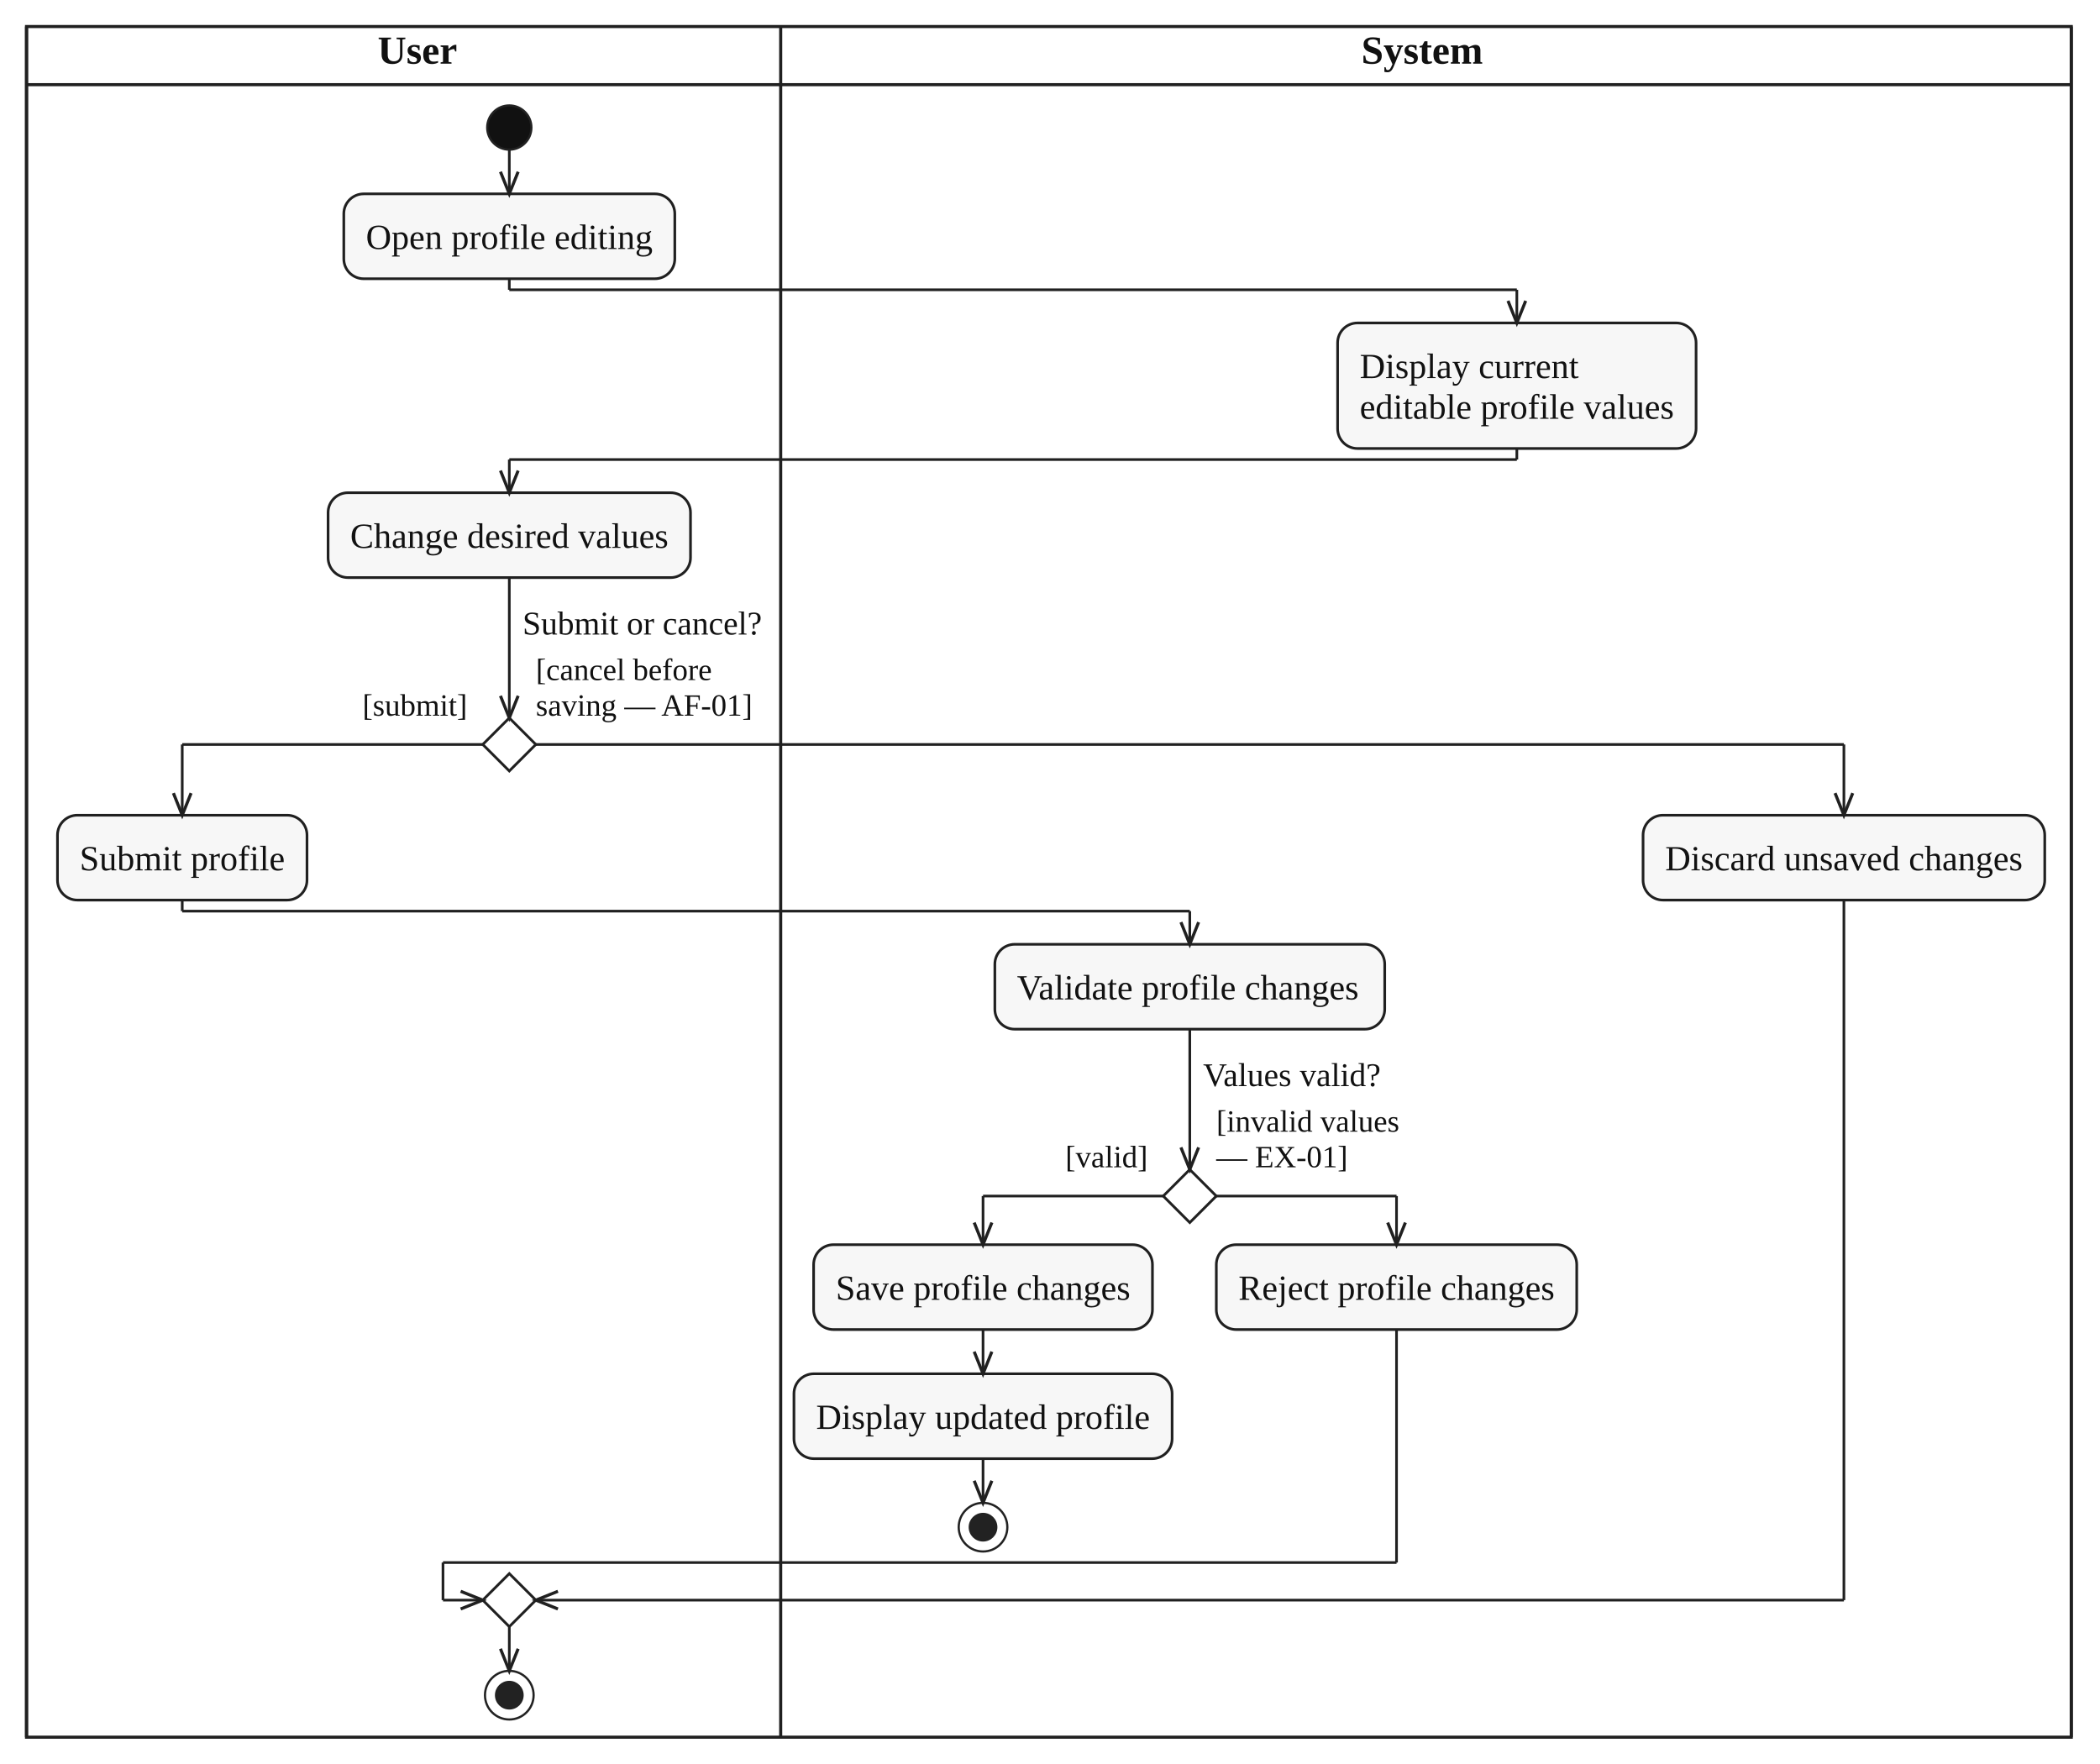
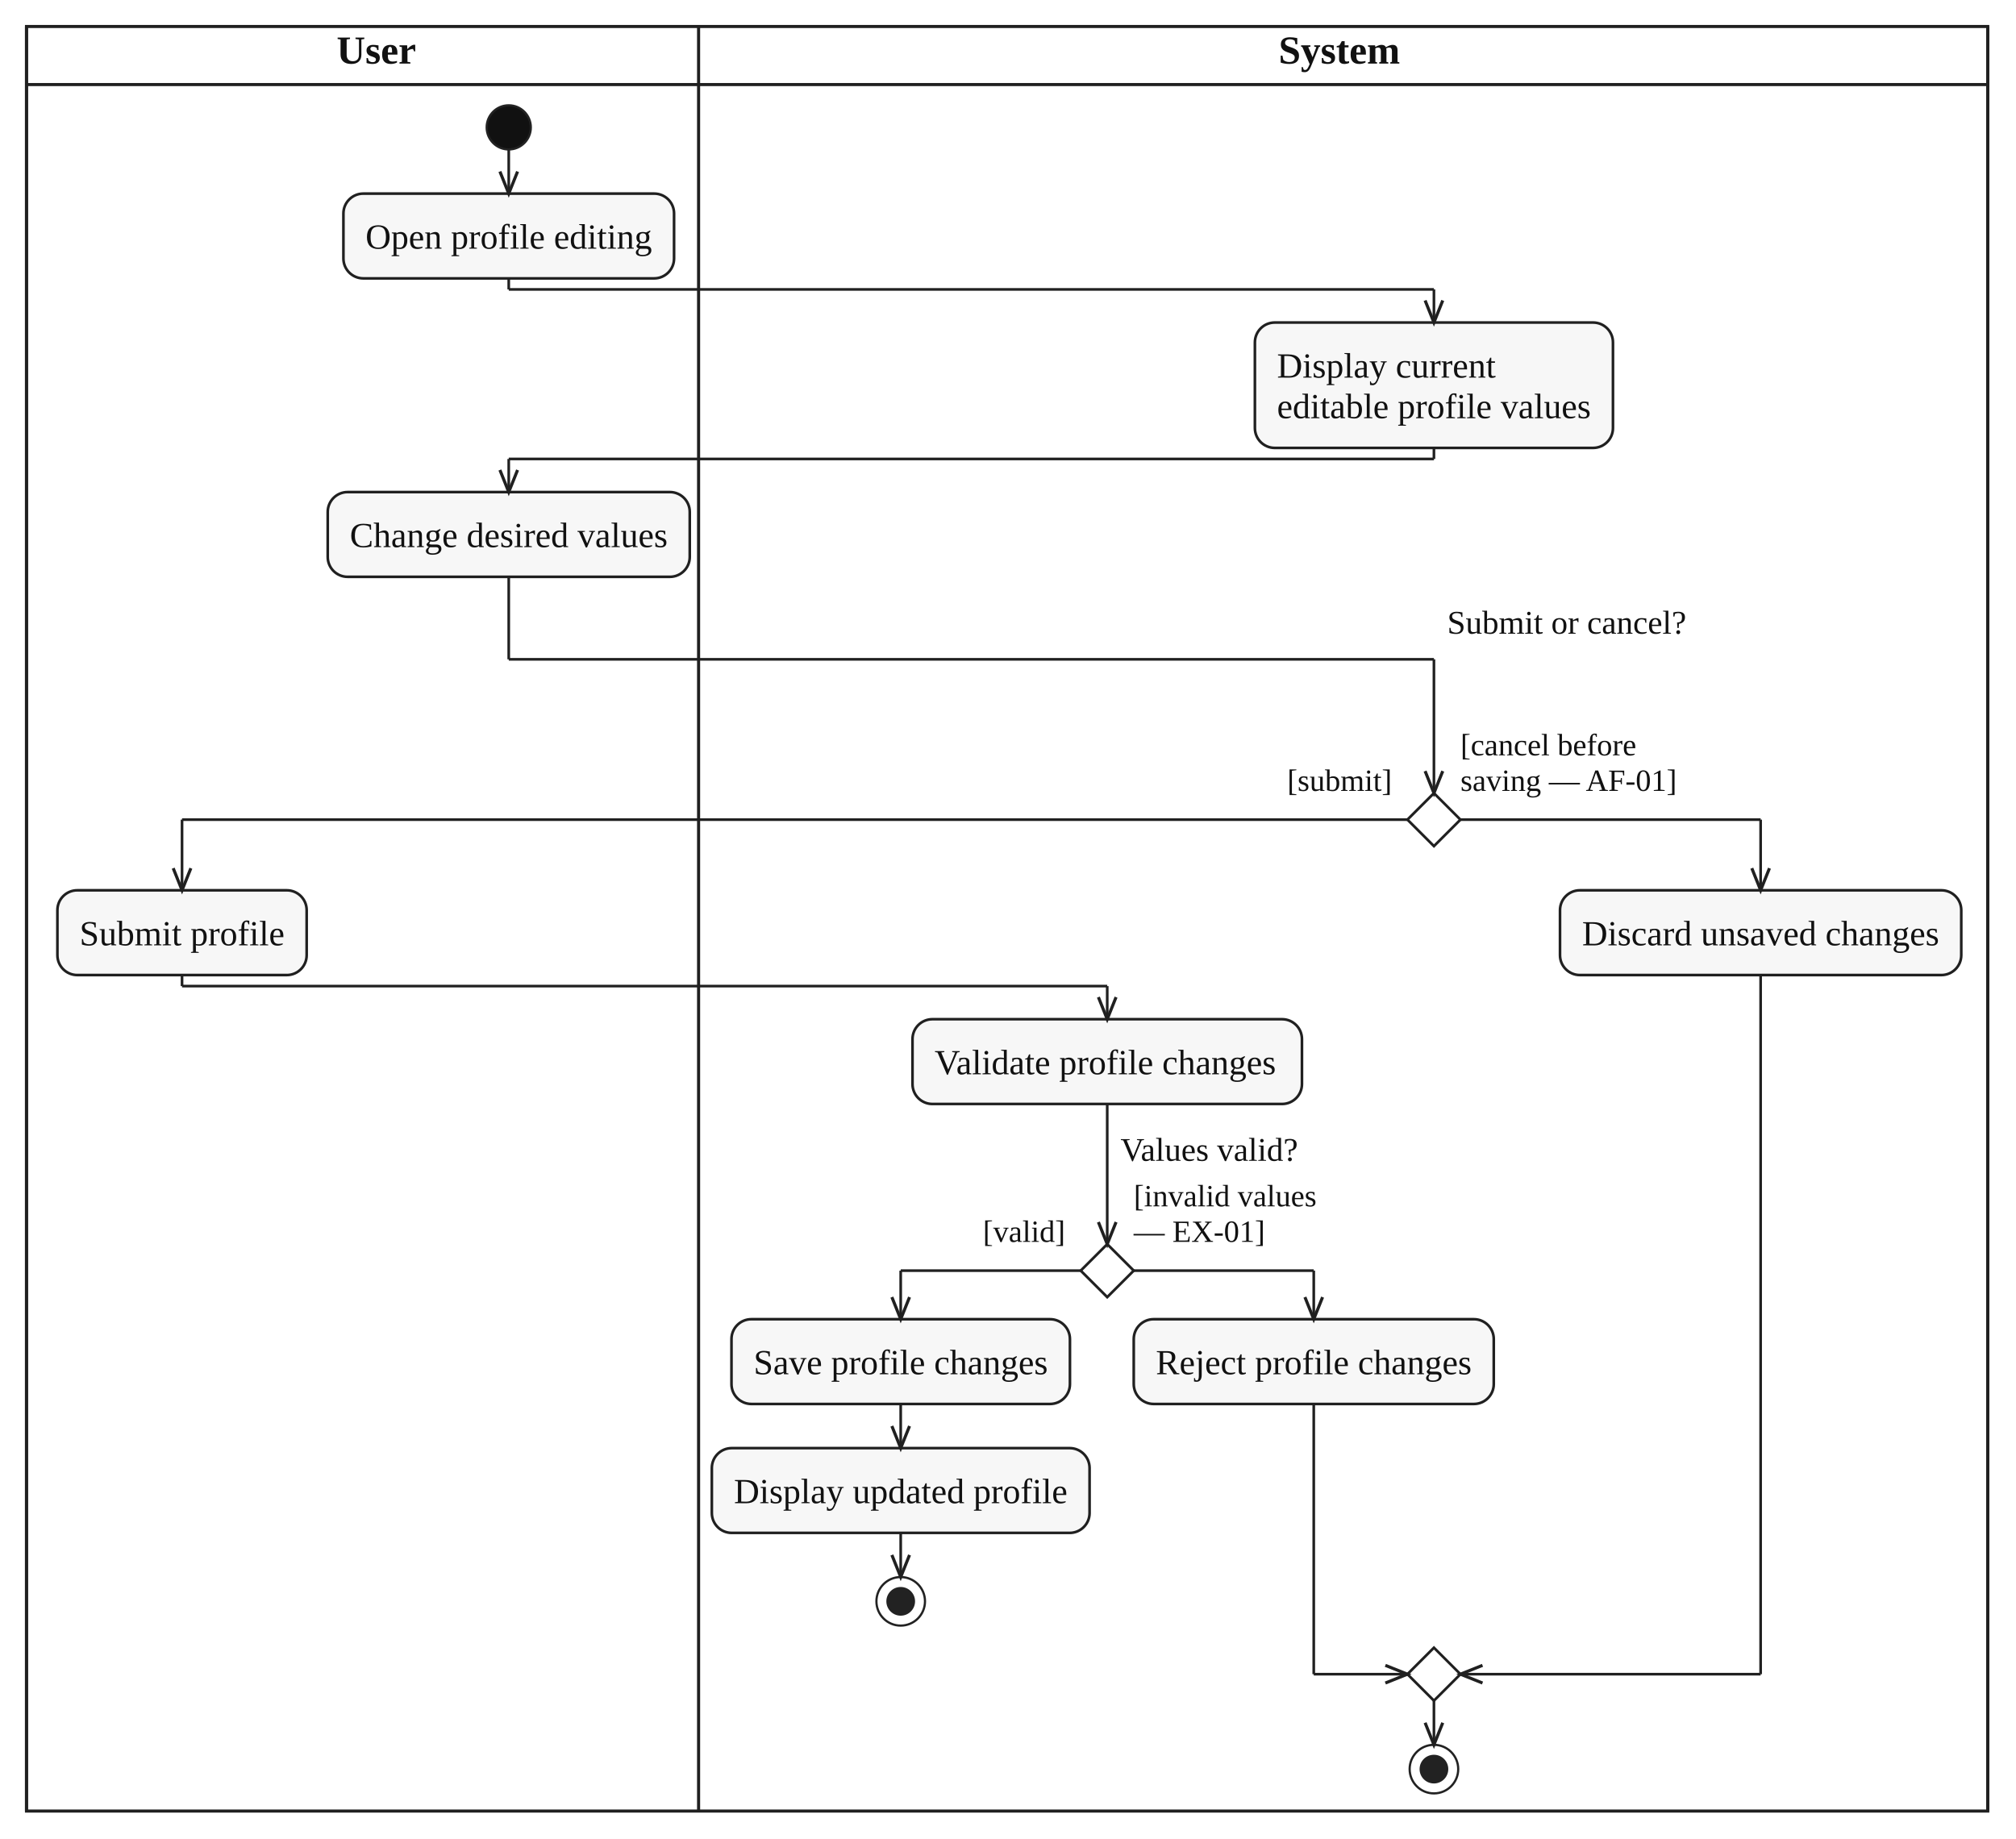
- <svg xmlns="http://www.w3.org/2000/svg" contentStyleType="text/css" height="798px" preserveAspectRatio="none" style="width:950px;height:798px;background:#FFFFFF;" version="1.1" viewBox="-5 0.394 950 798" width="950px" zoomAndPan="magnify" data-pres-formatted="1">
-   <rect id="pres-background" x="-5" y="0.394" width="950" height="798" fill="#FFFFFF" stroke="none" />
+ <svg xmlns="http://www.w3.org/2000/svg" contentStyleType="text/css" height="833px" preserveAspectRatio="none" style="width:913px;height:833px;background:#FFFFFF;" version="1.1" viewBox="-5 0.394 913 833" width="913px" zoomAndPan="magnify" data-pres-formatted="1">
+   <rect id="pres-background" x="-5" y="0.394" width="913" height="833" fill="#FFFFFF" stroke="none" />
  <defs />
  <g>
-     <rect fill="#FFFFFF" height="30.698" style="stroke:#FFFFFF;stroke-width:1.0;" width="910.256" x="15" y="12.394" />
+     <rect fill="#FFFFFF" height="30.698" style="stroke:#FFFFFF;stroke-width:1.0;" width="873.46" x="15" y="12.394" />
    <ellipse cx="225.398" cy="58.092" fill="#111111" rx="10" ry="10" style="stroke:#222222;stroke-width:1.0;" />
    <rect fill="#F7F7F7" height="38.398" rx="9" ry="9" style="stroke:#202020;stroke-width:1.2;" width="149.742" x="150.526" y="88.092" />
    <text fill="#111111" font-family="Times New Roman" font-size="16" lengthAdjust="spacing" textLength="129.742" x="160.526" y="113.029">Open profile editing</text>
    <rect fill="#F7F7F7" height="38.398" rx="9" ry="9" style="stroke:#202020;stroke-width:1.2;" width="163.953" x="143.421" y="223.287" />
    <text fill="#111111" font-family="Times New Roman" font-size="16" lengthAdjust="spacing" textLength="143.953" x="153.421" y="248.225">Change desired values</text>
-     <polygon fill="#FFFFFF" points="225.398,325.176,237.398,337.176,225.398,349.176,213.398,337.176,225.398,325.176" style="stroke:#202020;stroke-width:1.2;" />
-     <text fill="#111111" font-family="Times New Roman" font-size="15" lengthAdjust="spacing" textLength="108.296" x="231.398" y="287.434">Submit or cancel?</text>
-     <text fill="#111111" font-family="Times New Roman" font-size="15" lengthAdjust="spacing" textLength="3.75" x="231.398" y="304.683"> </text>
-     <text fill="#111111" font-family="Times New Roman" font-size="15" lengthAdjust="spacing" textLength="3.75" x="231.398" y="321.931"> </text>
-     <text fill="#111111" font-family="Times New Roman" font-size="14" lengthAdjust="spacing" textLength="54.441" x="158.956" y="324.147">[submit]  </text>
-     <text fill="#111111" font-family="Times New Roman" font-size="6" lengthAdjust="spacing" textLength="1.5" x="158.956" y="332.777"> </text>
-     <text fill="#111111" font-family="Times New Roman" font-size="14" lengthAdjust="spacing" textLength="86.659" x="237.398" y="308.049">  [cancel before</text>
-     <text fill="#111111" font-family="Times New Roman" font-size="14" lengthAdjust="spacing" textLength="105.772" x="237.398" y="324.147">  saving — AF-01]</text>
-     <text fill="#111111" font-family="Times New Roman" font-size="6" lengthAdjust="spacing" textLength="1.5" x="237.398" y="332.777"> </text>
-     <rect fill="#F7F7F7" height="38.398" rx="9" ry="9" style="stroke:#202020;stroke-width:1.2;" width="112.883" x="21" y="369.176" />
-     <text fill="#111111" font-family="Times New Roman" font-size="16" lengthAdjust="spacing" textLength="92.883" x="31" y="394.113">Submit profile</text>
-     <polygon fill="#FFFFFF" points="225.398,712.26,237.398,724.26,225.398,736.26,213.398,724.26,225.398,712.26" style="stroke:#202020;stroke-width:1.2;" />
-     <ellipse cx="225.398" cy="767.26" fill="none" rx="11" ry="11" style="stroke:#222222;stroke-width:1.0;" />
-     <ellipse cx="225.398" cy="767.26" fill="#222222" rx="6" ry="6" style="stroke:#222222;stroke-width:1.0;" />
-     <line style="stroke:#202020;stroke-width:1.4;" x1="7" x2="7" y1="12.394" y2="786.26" />
-     <rect fill="#F7F7F7" height="56.797" rx="9" ry="9" style="stroke:#202020;stroke-width:1.2;" width="162.164" x="600.108" y="146.49" />
-     <text fill="#111111" font-family="Times New Roman" font-size="16" lengthAdjust="spacing" textLength="99.078" x="610.108" y="171.428">Display current</text>
-     <text fill="#111111" font-family="Times New Roman" font-size="16" lengthAdjust="spacing" textLength="142.164" x="610.108" y="189.826">editable profile values</text>
-     <rect fill="#F7F7F7" height="38.398" rx="9" ry="9" style="stroke:#202020;stroke-width:1.2;" width="176.375" x="445.047" y="427.574" />
-     <text fill="#111111" font-family="Times New Roman" font-size="16" lengthAdjust="spacing" textLength="156.375" x="455.047" y="452.512">Validate profile changes</text>
-     <polygon fill="#FFFFFF" points="533.234,529.463,545.234,541.463,533.234,553.463,521.234,541.463,533.234,529.463" style="stroke:#202020;stroke-width:1.2;" />
-     <text fill="#111111" font-family="Times New Roman" font-size="15" lengthAdjust="spacing" textLength="82.053" x="539.234" y="491.721">Values valid?</text>
-     <text fill="#111111" font-family="Times New Roman" font-size="15" lengthAdjust="spacing" textLength="3.75" x="539.234" y="508.97"> </text>
-     <text fill="#111111" font-family="Times New Roman" font-size="15" lengthAdjust="spacing" textLength="3.75" x="539.234" y="526.218"> </text>
-     <text fill="#111111" font-family="Times New Roman" font-size="14" lengthAdjust="spacing" textLength="44.317" x="476.917" y="528.435">[valid]  </text>
-     <text fill="#111111" font-family="Times New Roman" font-size="6" lengthAdjust="spacing" textLength="1.5" x="476.917" y="537.064"> </text>
-     <text fill="#111111" font-family="Times New Roman" font-size="14" lengthAdjust="spacing" textLength="89.811" x="545.234" y="512.336">  [invalid values</text>
-     <text fill="#111111" font-family="Times New Roman" font-size="14" lengthAdjust="spacing" textLength="66.486" x="545.234" y="528.435">  — EX-01]</text>
-     <text fill="#111111" font-family="Times New Roman" font-size="6" lengthAdjust="spacing" textLength="1.5" x="545.234" y="537.064"> </text>
-     <rect fill="#F7F7F7" height="38.398" rx="9" ry="9" style="stroke:#202020;stroke-width:1.2;" width="153.281" x="363.065" y="563.463" />
-     <text fill="#111111" font-family="Times New Roman" font-size="16" lengthAdjust="spacing" textLength="133.281" x="373.065" y="588.4">Save profile changes</text>
-     <rect fill="#F7F7F7" height="38.398" rx="9" ry="9" style="stroke:#202020;stroke-width:1.2;" width="171.07" x="354.17" y="621.861" />
-     <text fill="#111111" font-family="Times New Roman" font-size="16" lengthAdjust="spacing" textLength="151.07" x="364.17" y="646.799">Display updated profile</text>
-     <ellipse cx="439.705" cy="691.26" fill="none" rx="11" ry="11" style="stroke:#222222;stroke-width:1.0;" />
-     <ellipse cx="439.705" cy="691.26" fill="#222222" rx="6" ry="6" style="stroke:#222222;stroke-width:1.0;" />
-     <rect fill="#F7F7F7" height="38.398" rx="9" ry="9" style="stroke:#202020;stroke-width:1.2;" width="163.047" x="545.24" y="563.463" />
-     <text fill="#111111" font-family="Times New Roman" font-size="16" lengthAdjust="spacing" textLength="143.047" x="555.24" y="588.4">Reject profile changes</text>
-     <rect fill="#F7F7F7" height="38.398" rx="9" ry="9" style="stroke:#202020;stroke-width:1.2;" width="181.719" x="738.287" y="369.176" />
-     <text fill="#111111" font-family="Times New Roman" font-size="16" lengthAdjust="spacing" textLength="161.719" x="748.287" y="394.113">Discard unsaved changes</text>
-     <line style="stroke:#202020;stroke-width:1.4;" x1="348.17" x2="348.17" y1="12.394" y2="786.26" />
-     <line style="stroke:#202020;stroke-width:1.4;" x1="932.006" x2="932.006" y1="12.394" y2="786.26" />
+     <rect fill="#F7F7F7" height="38.398" rx="9" ry="9" style="stroke:#202020;stroke-width:1.2;" width="112.883" x="21" y="403.673" />
+     <text fill="#111111" font-family="Times New Roman" font-size="16" lengthAdjust="spacing" textLength="92.883" x="31" y="428.61">Submit profile</text>
+     <line style="stroke:#202020;stroke-width:1.4;" x1="7" x2="7" y1="12.394" y2="820.757" />
+     <rect fill="#F7F7F7" height="56.797" rx="9" ry="9" style="stroke:#202020;stroke-width:1.2;" width="162.164" x="563.312" y="146.49" />
+     <text fill="#111111" font-family="Times New Roman" font-size="16" lengthAdjust="spacing" textLength="99.078" x="573.312" y="171.428">Display current</text>
+     <text fill="#111111" font-family="Times New Roman" font-size="16" lengthAdjust="spacing" textLength="142.164" x="573.312" y="189.826">editable profile values</text>
+     <polygon fill="#FFFFFF" points="644.394,359.673,656.394,371.673,644.394,383.673,632.394,371.673,644.394,359.673" style="stroke:#202020;stroke-width:1.2;" />
+     <text fill="#111111" font-family="Times New Roman" font-size="15" lengthAdjust="spacing" textLength="108.296" x="650.394" y="287.434">Submit or cancel?</text>
+     <text fill="#111111" font-family="Times New Roman" font-size="15" lengthAdjust="spacing" textLength="3.75" x="650.394" y="304.683"> </text>
+     <text fill="#111111" font-family="Times New Roman" font-size="15" lengthAdjust="spacing" textLength="3.75" x="650.394" y="321.931"> </text>
+     <text fill="#111111" font-family="Times New Roman" font-size="15" lengthAdjust="spacing" textLength="3.75" x="650.394" y="339.18"> </text>
+     <text fill="#111111" font-family="Times New Roman" font-size="15" lengthAdjust="spacing" textLength="3.75" x="650.394" y="356.428"> </text>
+     <text fill="#111111" font-family="Times New Roman" font-size="14" lengthAdjust="spacing" textLength="54.441" x="577.953" y="358.644">[submit]  </text>
+     <text fill="#111111" font-family="Times New Roman" font-size="6" lengthAdjust="spacing" textLength="1.5" x="577.953" y="367.274"> </text>
+     <text fill="#111111" font-family="Times New Roman" font-size="14" lengthAdjust="spacing" textLength="86.659" x="656.394" y="342.546">  [cancel before</text>
+     <text fill="#111111" font-family="Times New Roman" font-size="14" lengthAdjust="spacing" textLength="105.772" x="656.394" y="358.644">  saving — AF-01]</text>
+     <text fill="#111111" font-family="Times New Roman" font-size="6" lengthAdjust="spacing" textLength="1.5" x="656.394" y="367.274"> </text>
+     <rect fill="#F7F7F7" height="38.398" rx="9" ry="9" style="stroke:#202020;stroke-width:1.2;" width="176.375" x="408.251" y="462.071" />
+     <text fill="#111111" font-family="Times New Roman" font-size="16" lengthAdjust="spacing" textLength="156.375" x="418.251" y="487.009">Validate profile changes</text>
+     <polygon fill="#FFFFFF" points="496.438,563.96,508.438,575.96,496.438,587.96,484.438,575.96,496.438,563.96" style="stroke:#202020;stroke-width:1.2;" />
+     <text fill="#111111" font-family="Times New Roman" font-size="15" lengthAdjust="spacing" textLength="82.053" x="502.438" y="526.218">Values valid?</text>
+     <text fill="#111111" font-family="Times New Roman" font-size="15" lengthAdjust="spacing" textLength="3.75" x="502.438" y="543.467"> </text>
+     <text fill="#111111" font-family="Times New Roman" font-size="15" lengthAdjust="spacing" textLength="3.75" x="502.438" y="560.715"> </text>
+     <text fill="#111111" font-family="Times New Roman" font-size="14" lengthAdjust="spacing" textLength="44.317" x="440.121" y="562.932">[valid]  </text>
+     <text fill="#111111" font-family="Times New Roman" font-size="6" lengthAdjust="spacing" textLength="1.5" x="440.121" y="571.562"> </text>
+     <text fill="#111111" font-family="Times New Roman" font-size="14" lengthAdjust="spacing" textLength="89.811" x="508.438" y="546.833">  [invalid values</text>
+     <text fill="#111111" font-family="Times New Roman" font-size="14" lengthAdjust="spacing" textLength="66.486" x="508.438" y="562.932">  — EX-01]</text>
+     <text fill="#111111" font-family="Times New Roman" font-size="6" lengthAdjust="spacing" textLength="1.5" x="508.438" y="571.562"> </text>
+     <rect fill="#F7F7F7" height="38.398" rx="9" ry="9" style="stroke:#202020;stroke-width:1.2;" width="153.281" x="326.269" y="597.96" />
+     <text fill="#111111" font-family="Times New Roman" font-size="16" lengthAdjust="spacing" textLength="133.281" x="336.269" y="622.898">Save profile changes</text>
+     <rect fill="#F7F7F7" height="38.398" rx="9" ry="9" style="stroke:#202020;stroke-width:1.2;" width="171.07" x="317.374" y="656.358" />
+     <text fill="#111111" font-family="Times New Roman" font-size="16" lengthAdjust="spacing" textLength="151.07" x="327.374" y="681.296">Display updated profile</text>
+     <ellipse cx="402.909" cy="725.757" fill="none" rx="11" ry="11" style="stroke:#222222;stroke-width:1.0;" />
+     <ellipse cx="402.909" cy="725.757" fill="#222222" rx="6" ry="6" style="stroke:#222222;stroke-width:1.0;" />
+     <rect fill="#F7F7F7" height="38.398" rx="9" ry="9" style="stroke:#202020;stroke-width:1.2;" width="163.047" x="508.444" y="597.96" />
+     <text fill="#111111" font-family="Times New Roman" font-size="16" lengthAdjust="spacing" textLength="143.047" x="518.444" y="622.898">Reject profile changes</text>
+     <rect fill="#F7F7F7" height="38.398" rx="9" ry="9" style="stroke:#202020;stroke-width:1.2;" width="181.719" x="701.491" y="403.673" />
+     <text fill="#111111" font-family="Times New Roman" font-size="16" lengthAdjust="spacing" textLength="161.719" x="711.491" y="428.61">Discard unsaved changes</text>
+     <polygon fill="#FFFFFF" points="644.394,746.757,656.394,758.757,644.394,770.757,632.394,758.757,644.394,746.757" style="stroke:#202020;stroke-width:1.2;" />
+     <ellipse cx="644.394" cy="801.757" fill="none" rx="11" ry="11" style="stroke:#222222;stroke-width:1.0;" />
+     <ellipse cx="644.394" cy="801.757" fill="#222222" rx="6" ry="6" style="stroke:#222222;stroke-width:1.0;" />
+     <line style="stroke:#202020;stroke-width:1.4;" x1="311.374" x2="311.374" y1="12.394" y2="820.757" />
+     <line style="stroke:#202020;stroke-width:1.4;" x1="895.21" x2="895.21" y1="12.394" y2="820.757" />
    <line style="stroke:#202020;stroke-width:1.2;" x1="225.398" x2="225.398" y1="68.092" y2="88.092" />
    <polyline points="221.398,78.092 225.398,88.092 229.398,78.092" fill="none" stroke="#202020" stroke-width="1.4" stroke-linejoin="miter" stroke-linecap="butt" class="open-arrowhead" />
-     <line style="stroke:#202020;stroke-width:1.2;" x1="213.398" x2="77.441" y1="337.176" y2="337.176" />
-     <line style="stroke:#202020;stroke-width:1.2;" x1="77.441" x2="77.441" y1="337.176" y2="369.176" />
-     <polyline points="73.441,359.176 77.441,369.176 81.441,359.176" fill="none" stroke="#202020" stroke-width="1.4" stroke-linejoin="miter" stroke-linecap="butt" class="open-arrowhead" />
-     <line style="stroke:#202020;stroke-width:1.2;" x1="225.398" x2="225.398" y1="261.685" y2="325.176" />
-     <polyline points="221.398,315.176 225.398,325.176 229.398,315.176" fill="none" stroke="#202020" stroke-width="1.4" stroke-linejoin="miter" stroke-linecap="butt" class="open-arrowhead" />
-     <line style="stroke:#202020;stroke-width:1.2;" x1="225.398" x2="225.398" y1="736.26" y2="756.26" />
-     <polyline points="221.398,746.26 225.398,756.26 229.398,746.26" fill="none" stroke="#202020" stroke-width="1.4" stroke-linejoin="miter" stroke-linecap="butt" class="open-arrowhead" />
-     <line style="stroke:#202020;stroke-width:1.2;" x1="439.705" x2="439.705" y1="601.861" y2="621.861" />
-     <polyline points="435.705,611.861 439.705,621.861 443.705,611.861" fill="none" stroke="#202020" stroke-width="1.4" stroke-linejoin="miter" stroke-linecap="butt" class="open-arrowhead" />
-     <line style="stroke:#202020;stroke-width:1.2;" x1="439.705" x2="439.705" y1="660.26" y2="680.26" />
-     <polyline points="435.705,670.26 439.705,680.26 443.705,670.26" fill="none" stroke="#202020" stroke-width="1.4" stroke-linejoin="miter" stroke-linecap="butt" class="open-arrowhead" />
-     <line style="stroke:#202020;stroke-width:1.2;" x1="521.234" x2="439.705" y1="541.463" y2="541.463" />
-     <line style="stroke:#202020;stroke-width:1.2;" x1="439.705" x2="439.705" y1="541.463" y2="563.463" />
-     <polyline points="435.705,553.463 439.705,563.463 443.705,553.463" fill="none" stroke="#202020" stroke-width="1.4" stroke-linejoin="miter" stroke-linecap="butt" class="open-arrowhead" />
-     <line style="stroke:#202020;stroke-width:1.2;" x1="545.234" x2="626.764" y1="541.463" y2="541.463" />
-     <line style="stroke:#202020;stroke-width:1.2;" x1="626.764" x2="626.764" y1="541.463" y2="563.463" />
-     <polyline points="622.764,553.463 626.764,563.463 630.764,553.463" fill="none" stroke="#202020" stroke-width="1.4" stroke-linejoin="miter" stroke-linecap="butt" class="open-arrowhead" />
-     <line style="stroke:#202020;stroke-width:1.2;" x1="626.764" x2="626.764" y1="601.861" y2="707.26" />
-     <line style="stroke:#202020;stroke-width:1.2;" x1="626.764" x2="195.398" y1="707.26" y2="707.26" />
-     <line style="stroke:#202020;stroke-width:1.2;" x1="195.398" x2="195.398" y1="707.26" y2="724.26" />
-     <line style="stroke:#202020;stroke-width:1.2;" x1="195.398" x2="213.398" y1="724.26" y2="724.26" />
-     <polyline points="203.398,720.26 213.398,724.26 203.398,728.26" fill="none" stroke="#202020" stroke-width="1.4" stroke-linejoin="miter" stroke-linecap="butt" class="open-arrowhead" />
-     <line style="stroke:#202020;stroke-width:1.2;" x1="533.234" x2="533.234" y1="465.973" y2="529.463" />
-     <polyline points="529.234,519.463 533.234,529.463 537.234,519.463" fill="none" stroke="#202020" stroke-width="1.4" stroke-linejoin="miter" stroke-linecap="butt" class="open-arrowhead" />
+     <line style="stroke:#202020;stroke-width:1.2;" x1="402.909" x2="402.909" y1="636.358" y2="656.358" />
+     <polyline points="398.909,646.358 402.909,656.358 406.909,646.358" fill="none" stroke="#202020" stroke-width="1.4" stroke-linejoin="miter" stroke-linecap="butt" class="open-arrowhead" />
+     <line style="stroke:#202020;stroke-width:1.2;" x1="402.909" x2="402.909" y1="694.757" y2="714.757" />
+     <polyline points="398.909,704.757 402.909,714.757 406.909,704.757" fill="none" stroke="#202020" stroke-width="1.4" stroke-linejoin="miter" stroke-linecap="butt" class="open-arrowhead" />
+     <line style="stroke:#202020;stroke-width:1.2;" x1="484.438" x2="402.909" y1="575.96" y2="575.96" />
+     <line style="stroke:#202020;stroke-width:1.2;" x1="402.909" x2="402.909" y1="575.96" y2="597.96" />
+     <polyline points="398.909,587.96 402.909,597.96 406.909,587.96" fill="none" stroke="#202020" stroke-width="1.4" stroke-linejoin="miter" stroke-linecap="butt" class="open-arrowhead" />
+     <line style="stroke:#202020;stroke-width:1.2;" x1="508.438" x2="589.968" y1="575.96" y2="575.96" />
+     <line style="stroke:#202020;stroke-width:1.2;" x1="589.968" x2="589.968" y1="575.96" y2="597.96" />
+     <polyline points="585.968,587.96 589.968,597.96 593.968,587.96" fill="none" stroke="#202020" stroke-width="1.4" stroke-linejoin="miter" stroke-linecap="butt" class="open-arrowhead" />
+     <line style="stroke:#202020;stroke-width:1.2;" x1="589.968" x2="589.968" y1="636.358" y2="758.757" />
+     <line style="stroke:#202020;stroke-width:1.2;" x1="589.968" x2="632.394" y1="758.757" y2="758.757" />
+     <polyline points="622.394,754.757 632.394,758.757 622.394,762.757" fill="none" stroke="#202020" stroke-width="1.4" stroke-linejoin="miter" stroke-linecap="butt" class="open-arrowhead" />
+     <line style="stroke:#202020;stroke-width:1.2;" x1="496.438" x2="496.438" y1="500.47" y2="563.96" />
+     <polyline points="492.438,553.96 496.438,563.96 500.438,553.96" fill="none" stroke="#202020" stroke-width="1.4" stroke-linejoin="miter" stroke-linecap="butt" class="open-arrowhead" />
+     <line style="stroke:#202020;stroke-width:1.2;" x1="656.394" x2="792.351" y1="371.673" y2="371.673" />
+     <line style="stroke:#202020;stroke-width:1.2;" x1="792.351" x2="792.351" y1="371.673" y2="403.673" />
+     <polyline points="788.351,393.673 792.351,403.673 796.351,393.673" fill="none" stroke="#202020" stroke-width="1.4" stroke-linejoin="miter" stroke-linecap="butt" class="open-arrowhead" />
+     <line style="stroke:#202020;stroke-width:1.2;" x1="792.351" x2="792.351" y1="442.071" y2="758.757" />
+     <line style="stroke:#202020;stroke-width:1.2;" x1="792.351" x2="656.394" y1="758.757" y2="758.757" />
+     <polyline points="666.394,754.757 656.394,758.757 666.394,762.757" fill="none" stroke="#202020" stroke-width="1.4" stroke-linejoin="miter" stroke-linecap="butt" class="open-arrowhead" />
+     <line style="stroke:#202020;stroke-width:1.2;" x1="644.394" x2="644.394" y1="770.757" y2="790.757" />
+     <polyline points="640.394,780.757 644.394,790.757 648.394,780.757" fill="none" stroke="#202020" stroke-width="1.4" stroke-linejoin="miter" stroke-linecap="butt" class="open-arrowhead" />
    <line style="stroke:#202020;stroke-width:1.2;" x1="225.398" x2="225.398" y1="126.49" y2="131.49" />
-     <line style="stroke:#202020;stroke-width:1.2;" x1="225.398" x2="681.19" y1="131.49" y2="131.49" />
-     <line style="stroke:#202020;stroke-width:1.2;" x1="681.19" x2="681.19" y1="131.49" y2="146.49" />
-     <polyline points="677.19,136.49 681.19,146.49 685.19,136.49" fill="none" stroke="#202020" stroke-width="1.4" stroke-linejoin="miter" stroke-linecap="butt" class="open-arrowhead" />
-     <line style="stroke:#202020;stroke-width:1.2;" x1="681.19" x2="681.19" y1="203.287" y2="208.287" />
-     <line style="stroke:#202020;stroke-width:1.2;" x1="681.19" x2="225.398" y1="208.287" y2="208.287" />
+     <line style="stroke:#202020;stroke-width:1.2;" x1="225.398" x2="644.394" y1="131.49" y2="131.49" />
+     <line style="stroke:#202020;stroke-width:1.2;" x1="644.394" x2="644.394" y1="131.49" y2="146.49" />
+     <polyline points="640.394,136.49 644.394,146.49 648.394,136.49" fill="none" stroke="#202020" stroke-width="1.4" stroke-linejoin="miter" stroke-linecap="butt" class="open-arrowhead" />
+     <line style="stroke:#202020;stroke-width:1.2;" x1="644.394" x2="644.394" y1="203.287" y2="208.287" />
+     <line style="stroke:#202020;stroke-width:1.2;" x1="644.394" x2="225.398" y1="208.287" y2="208.287" />
    <line style="stroke:#202020;stroke-width:1.2;" x1="225.398" x2="225.398" y1="208.287" y2="223.287" />
    <polyline points="221.398,213.287 225.398,223.287 229.398,213.287" fill="none" stroke="#202020" stroke-width="1.4" stroke-linejoin="miter" stroke-linecap="butt" class="open-arrowhead" />
-     <line style="stroke:#202020;stroke-width:1.2;" x1="77.441" x2="77.441" y1="407.574" y2="412.574" />
-     <line style="stroke:#202020;stroke-width:1.2;" x1="77.441" x2="533.234" y1="412.574" y2="412.574" />
-     <line style="stroke:#202020;stroke-width:1.2;" x1="533.234" x2="533.234" y1="412.574" y2="427.574" />
-     <polyline points="529.234,417.574 533.234,427.574 537.234,417.574" fill="none" stroke="#202020" stroke-width="1.4" stroke-linejoin="miter" stroke-linecap="butt" class="open-arrowhead" />
-     <line style="stroke:#202020;stroke-width:1.2;" x1="237.398" x2="829.146" y1="337.176" y2="337.176" />
-     <line style="stroke:#202020;stroke-width:1.2;" x1="829.146" x2="829.146" y1="337.176" y2="369.176" />
-     <polyline points="825.146,359.176 829.146,369.176 833.146,359.176" fill="none" stroke="#202020" stroke-width="1.4" stroke-linejoin="miter" stroke-linecap="butt" class="open-arrowhead" />
-     <line style="stroke:#202020;stroke-width:1.2;" x1="829.146" x2="829.146" y1="407.574" y2="724.26" />
-     <line style="stroke:#202020;stroke-width:1.2;" x1="829.146" x2="237.398" y1="724.26" y2="724.26" />
-     <polyline points="247.398,720.26 237.398,724.26 247.398,728.26" fill="none" stroke="#202020" stroke-width="1.4" stroke-linejoin="miter" stroke-linecap="butt" class="open-arrowhead" />
-     <text fill="#111111" font-family="Times New Roman" font-size="18" font-weight="bold" lengthAdjust="spacing" textLength="35.982" x="165.844" y="29.198">User</text>
-     <text fill="#111111" font-family="Times New Roman" font-size="7" font-weight="bold" lengthAdjust="spacing" textLength="1.75" x="161.344" y="39.627"> </text>
-     <text fill="#111111" font-family="Times New Roman" font-size="18" font-weight="bold" lengthAdjust="spacing" textLength="54.993" x="610.841" y="29.198">System</text>
-     <text fill="#111111" font-family="Times New Roman" font-size="7" font-weight="bold" lengthAdjust="spacing" textLength="1.75" x="606.341" y="39.627"> </text>
+     <line style="stroke:#202020;stroke-width:1.2;" x1="77.441" x2="77.441" y1="442.071" y2="447.071" />
+     <line style="stroke:#202020;stroke-width:1.2;" x1="77.441" x2="496.438" y1="447.071" y2="447.071" />
+     <line style="stroke:#202020;stroke-width:1.2;" x1="496.438" x2="496.438" y1="447.071" y2="462.071" />
+     <polyline points="492.438,452.071 496.438,462.071 500.438,452.071" fill="none" stroke="#202020" stroke-width="1.4" stroke-linejoin="miter" stroke-linecap="butt" class="open-arrowhead" />
+     <line style="stroke:#202020;stroke-width:1.2;" x1="632.394" x2="77.441" y1="371.673" y2="371.673" />
+     <line style="stroke:#202020;stroke-width:1.2;" x1="77.441" x2="77.441" y1="371.673" y2="403.673" />
+     <polyline points="73.441,393.673 77.441,403.673 81.441,393.673" fill="none" stroke="#202020" stroke-width="1.4" stroke-linejoin="miter" stroke-linecap="butt" class="open-arrowhead" />
+     <line style="stroke:#202020;stroke-width:1.2;" x1="225.398" x2="225.398" y1="261.685" y2="299.051" />
+     <line style="stroke:#202020;stroke-width:1.2;" x1="225.398" x2="644.394" y1="299.051" y2="299.051" />
+     <line style="stroke:#202020;stroke-width:1.2;" x1="644.394" x2="644.394" y1="299.051" y2="359.673" />
+     <polyline points="640.394,349.673 644.394,359.673 648.394,349.673" fill="none" stroke="#202020" stroke-width="1.4" stroke-linejoin="miter" stroke-linecap="butt" class="open-arrowhead" />
+     <text fill="#111111" font-family="Times New Roman" font-size="18" font-weight="bold" lengthAdjust="spacing" textLength="35.982" x="147.446" y="29.198">User</text>
+     <text fill="#111111" font-family="Times New Roman" font-size="7" font-weight="bold" lengthAdjust="spacing" textLength="1.75" x="142.946" y="39.627"> </text>
+     <text fill="#111111" font-family="Times New Roman" font-size="18" font-weight="bold" lengthAdjust="spacing" textLength="54.993" x="574.045" y="29.198">System</text>
+     <text fill="#111111" font-family="Times New Roman" font-size="7" font-weight="bold" lengthAdjust="spacing" textLength="1.75" x="569.545" y="39.627"> </text>
  </g>
  <g id="pres-frame" fill="none" stroke="#202020" stroke-width="1.4">
-     <rect x="7" y="12.394" width="925.006" height="773.866" />
-     <line x1="7" x2="932.006" y1="38.698" y2="38.698" />
+     <rect x="7" y="12.394" width="888.21" height="808.363" />
+     <line x1="7" x2="895.21" y1="38.698" y2="38.698" />
  </g>
</svg>
